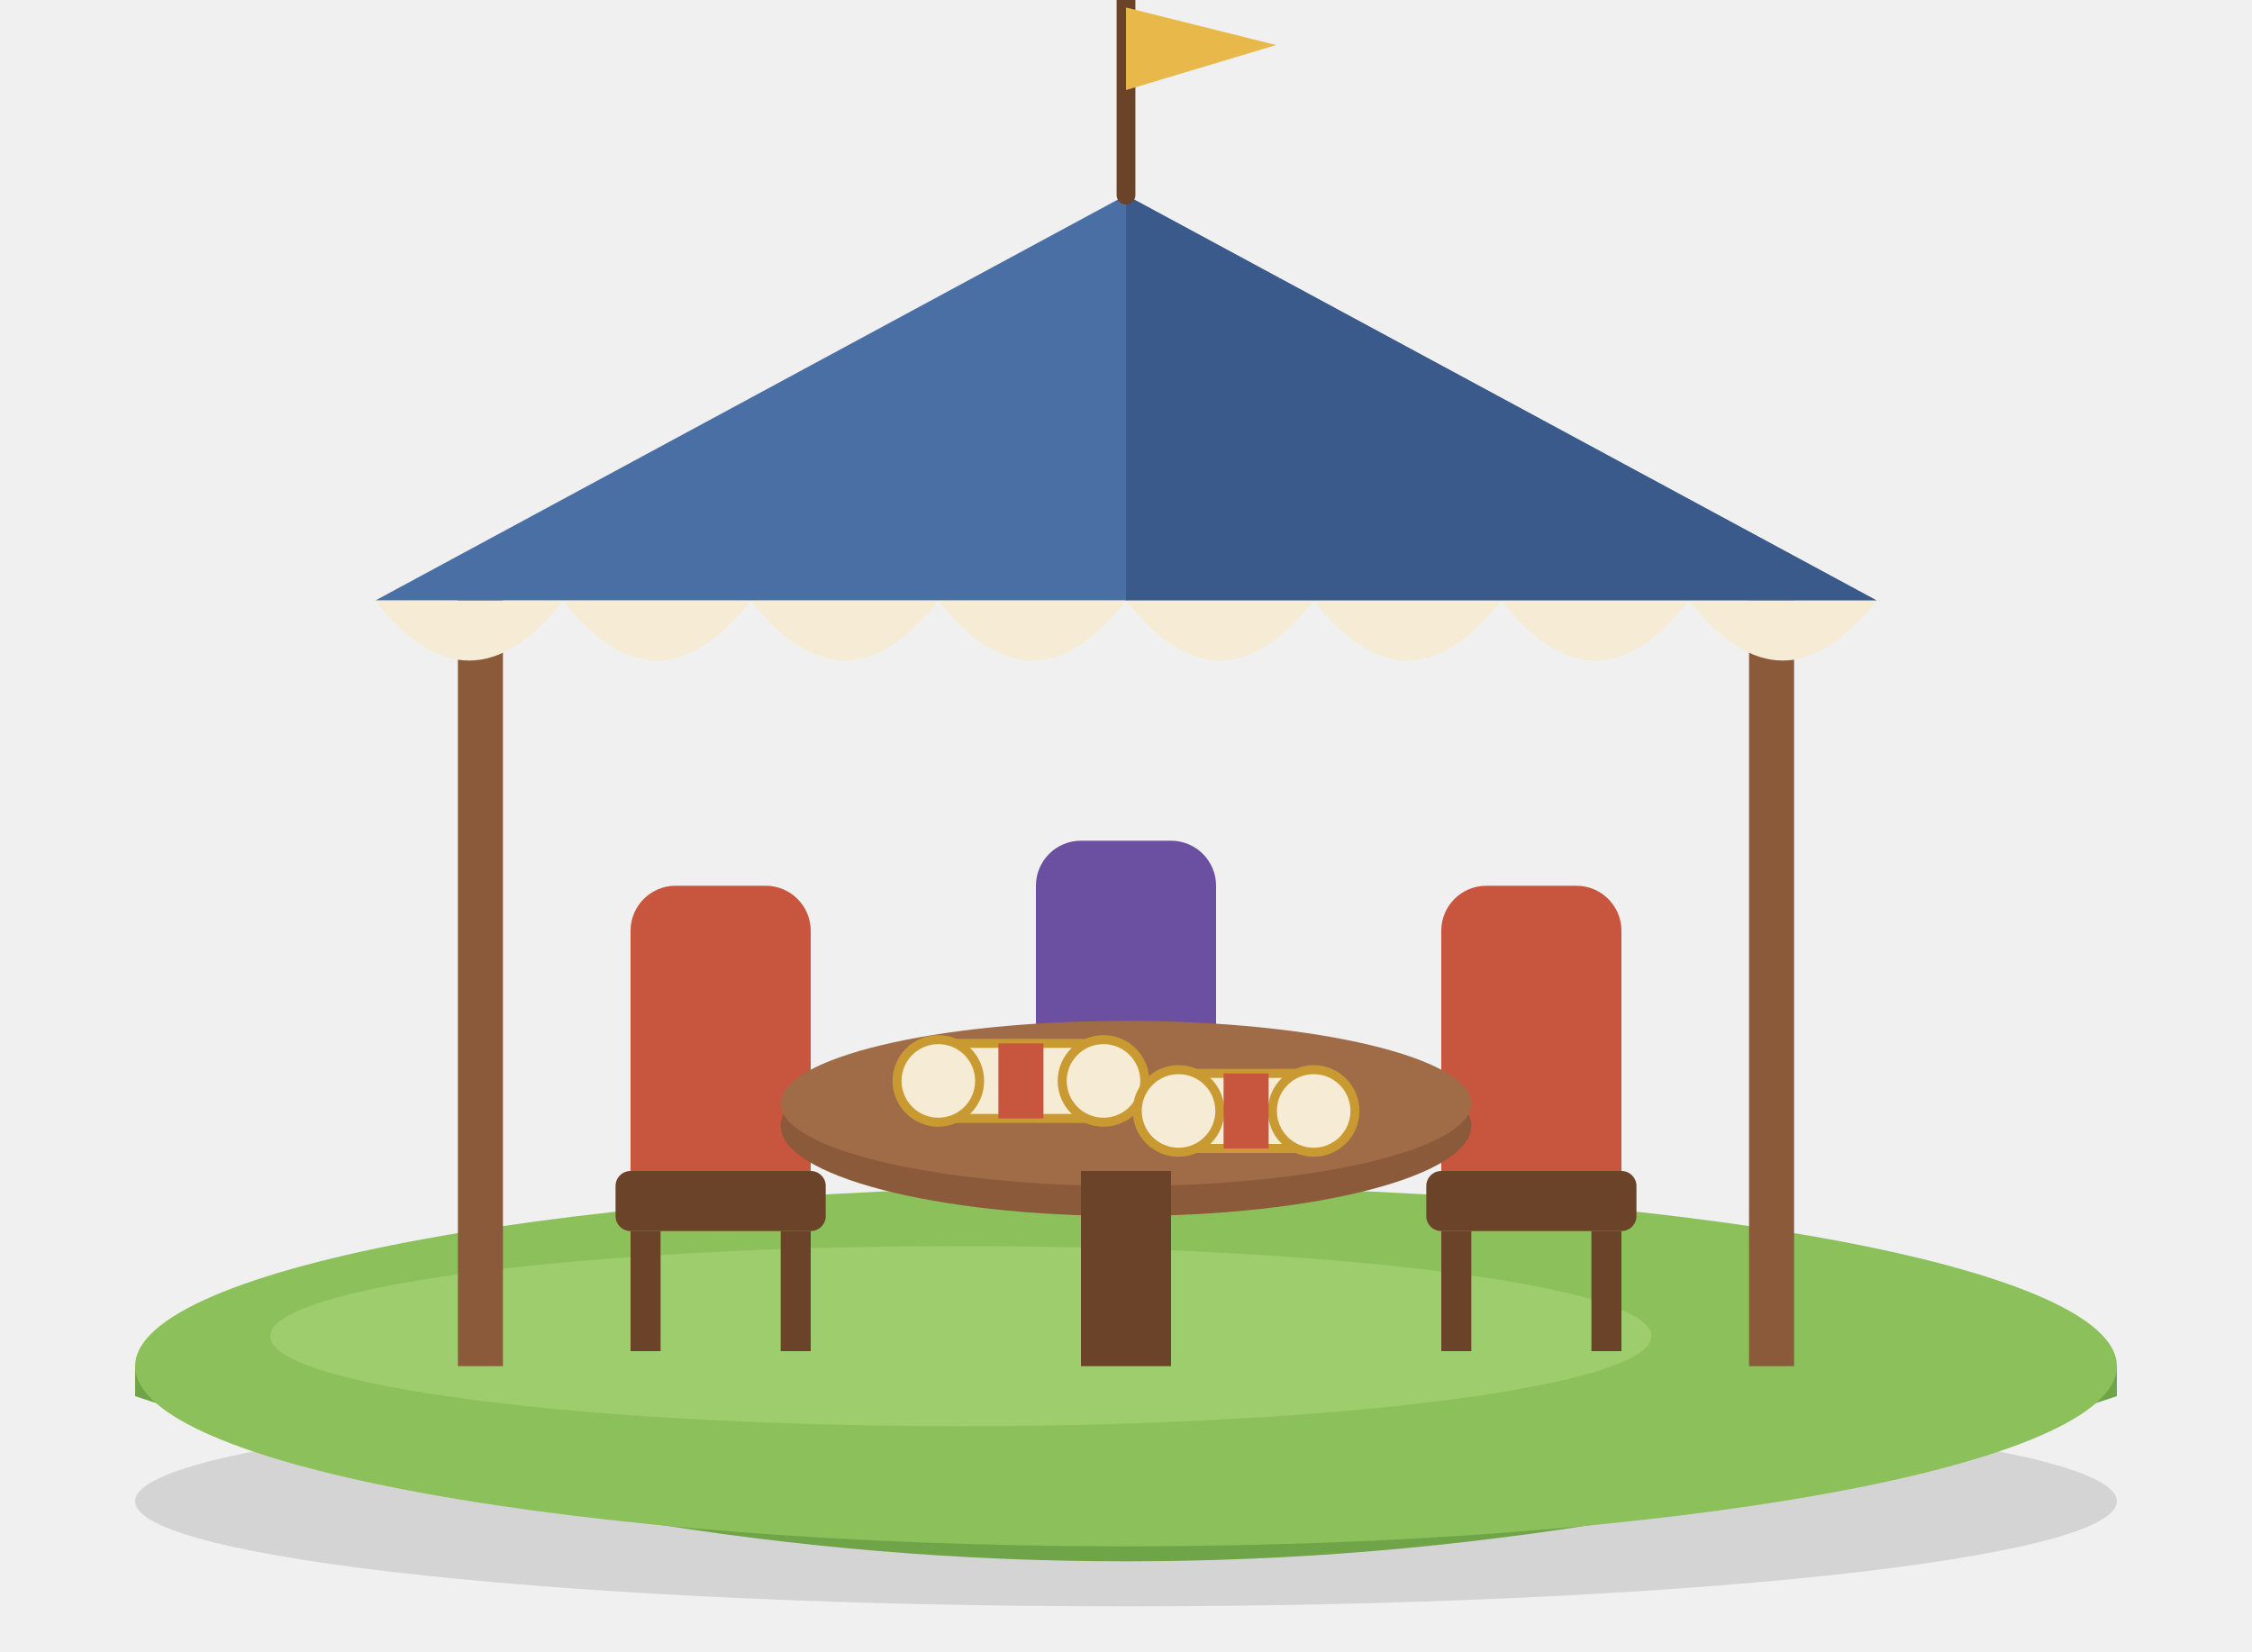
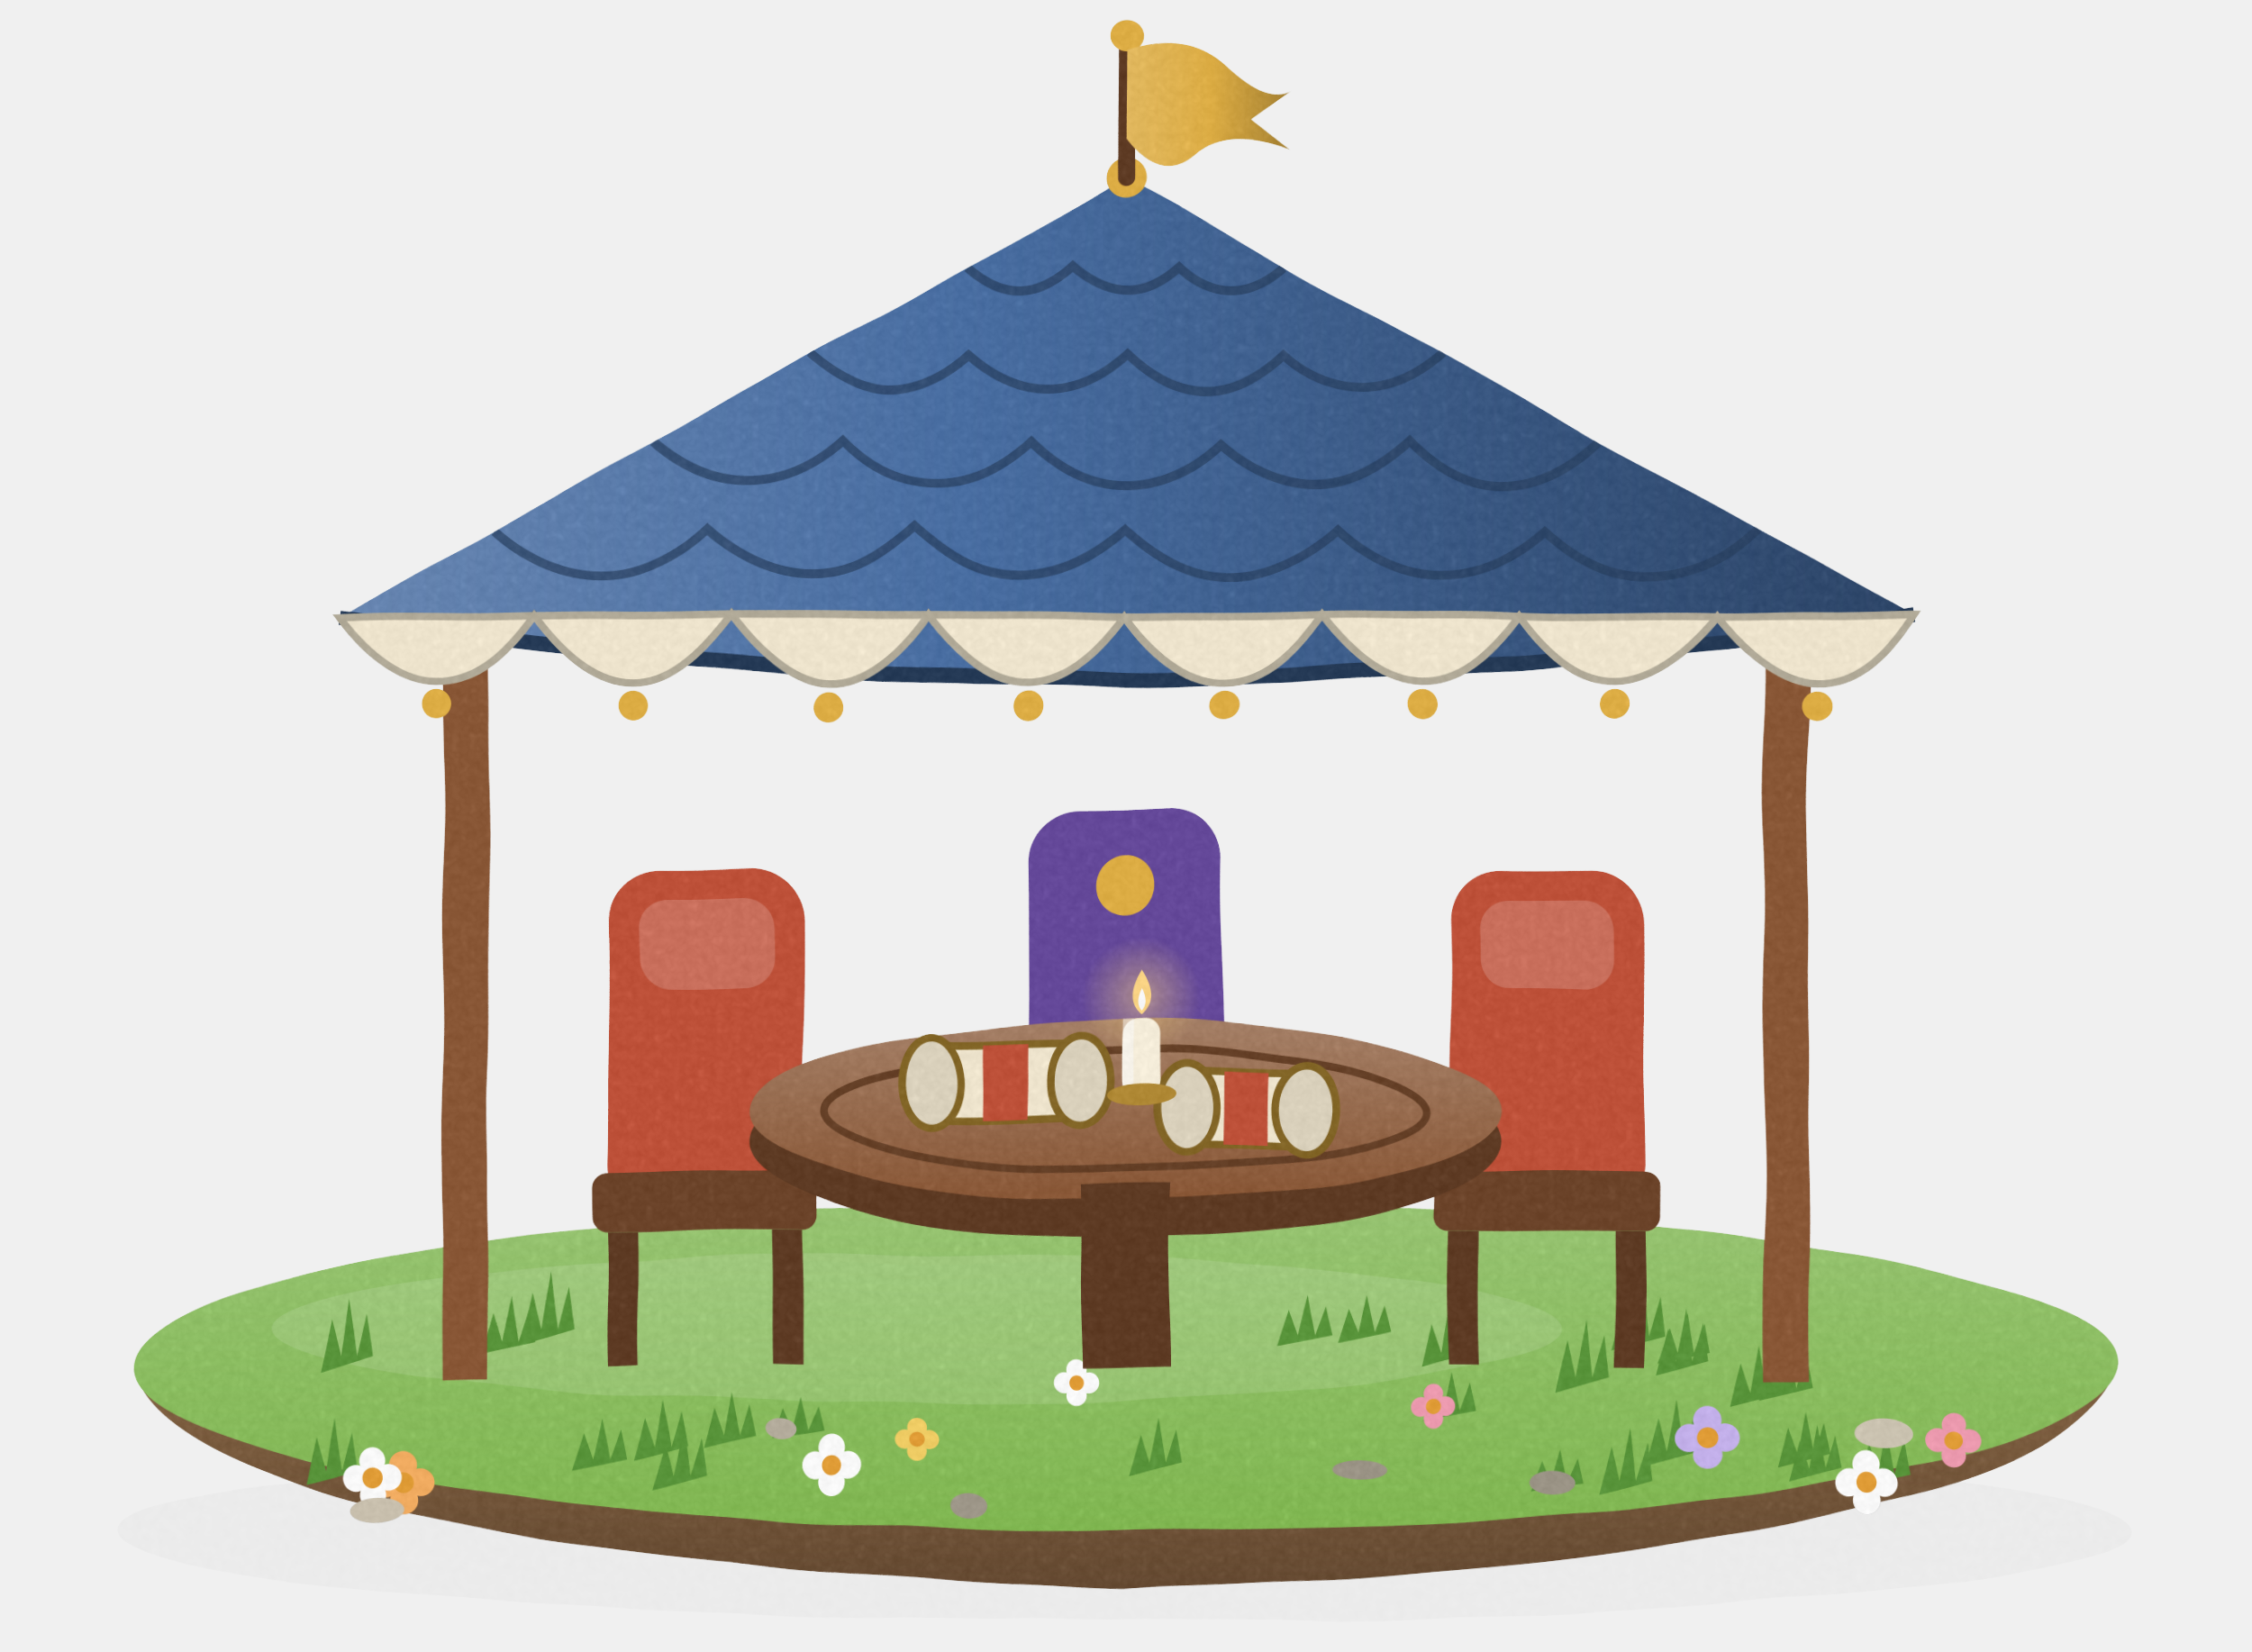
<svg xmlns="http://www.w3.org/2000/svg" viewBox="0 0 300 220" width="300" height="220">
-   <ellipse cx="150" cy="200" rx="132" ry="14" fill="#000" opacity="0.12" />
-   <path d="M18 182 Q150 222 282 182 L282 186 Q150 230 18 186 Z" fill="#6fa548" />
-   <ellipse cx="150" cy="182" rx="132" ry="24" fill="#8cc05a" />
-   <ellipse cx="128" cy="178" rx="92" ry="12" fill="#a8d57a" opacity="0.6" />
-   <rect x="61" y="78" width="6" height="104" fill="#8a5a3b" />
-   <rect x="233" y="78" width="6" height="104" fill="#8a5a3b" />
-   <path d="M50 80 L150 26 L250 80 Z" fill="#4a6fa5" />
-   <path d="M150 26 L250 80 L150 80 Z" fill="#3a5a8c" />
-   <path d="M50 80 Q62.5 96 75 80 Q87.5 96 100 80 Q112.5 96 125 80 Q137.5 96 150 80 Q162.5 96 175 80 Q187.5 96 200 80 Q212.5 96 225 80 Q237.5 96 250 80  Z" fill="#f6ecd6" />
-   <line x1="150" y1="0" x2="150" y2="26" stroke="#6b4329" stroke-width="2.5" stroke-linecap="round" />
-   <path d="M150 1 L170 6 L150 12 Z" fill="#e8b84a" />
-   <rect x="84" y="118" width="24" height="44" rx="6" fill="#c8553d" />
-   <rect x="82" y="156" width="28" height="8" rx="2" fill="#6b4329" />
-   <rect x="84" y="164" width="4" height="16" fill="#6b4329" />
-   <rect x="104" y="164" width="4" height="16" fill="#6b4329" />
-   <rect x="192" y="118" width="24" height="44" rx="6" fill="#c8553d" />
-   <rect x="190" y="156" width="28" height="8" rx="2" fill="#6b4329" />
-   <rect x="192" y="164" width="4" height="16" fill="#6b4329" />
-   <rect x="212" y="164" width="4" height="16" fill="#6b4329" />
-   <rect x="138" y="112" width="24" height="34" rx="6" fill="#6b4fa0" />
-   <ellipse cx="150" cy="150" rx="46" ry="12" fill="#8a5a3b" />
-   <ellipse cx="150" cy="147" rx="46" ry="11" fill="#a06c48" />
-   <rect x="144" y="156" width="12" height="26" fill="#6b4329" />
-   <rect x="125.0" y="139" width="22" height="10" fill="#f6ecd6" stroke="#c99a32" stroke-width="1.2" />
-   <circle cx="125.0" cy="144" r="5.5" fill="#f6ecd6" stroke="#c99a32" stroke-width="1.2" />
-   <circle cx="147.0" cy="144" r="5.5" fill="#f6ecd6" stroke="#c99a32" stroke-width="1.2" />
-   <rect x="133" y="139" width="6" height="10" fill="#c8553d" />
-   <rect x="157.0" y="143" width="18" height="10" fill="#f6ecd6" stroke="#c99a32" stroke-width="1.2" />
-   <circle cx="157.0" cy="148" r="5.5" fill="#f6ecd6" stroke="#c99a32" stroke-width="1.2" />
-   <circle cx="175.0" cy="148" r="5.5" fill="#f6ecd6" stroke="#c99a32" stroke-width="1.2" />
-   <rect x="163" y="143" width="6" height="10" fill="#c8553d" />
+   <defs>
+     <filter id="paint" x="-2%" y="-2%" width="104%" height="104%" color-interpolation-filters="sRGB">
+       <feTurbulence type="fractalNoise" baseFrequency="0.035" numOctaves="2" seed="7" result="warp" />
+       <feDisplacementMap in="SourceGraphic" in2="warp" scale="1.6" xChannelSelector="R" yChannelSelector="G" result="wobbly" />
+       <feTurbulence type="fractalNoise" baseFrequency="0.85" numOctaves="2" seed="3" result="noise" />
+       <feColorMatrix in="noise" type="saturate" values="0" result="grey" />
+       <feComposite in="wobbly" in2="grey" operator="arithmetic" k1="0" k2="1" k3="0.13" k4="-0.065" result="grained" />
+       <feComposite in="grained" in2="wobbly" operator="in" />
+     </filter>
+     <linearGradient id="g1" x1="0" y1="0" x2="0" y2="1">
+       <stop offset="0" stop-color="#9eca79" />
+       <stop offset="1" stop-color="#86bd57" />
+     </linearGradient>
+     <linearGradient id="g2" x1="0" y1="0" x2="0" y2="1">
+       <stop offset="0" stop-color="#6a8f46" />
+       <stop offset="1" stop-color="#4c6e33" />
+     </linearGradient>
+     <linearGradient id="g3" x1="0" y1="0" x2="0" y2="1">
+       <stop offset="0" stop-color="#8a6a4a" />
+       <stop offset="1" stop-color="#6b5038" />
+     </linearGradient>
+     <clipPath id="c4">
+       <path d="M45.0 82 Q150 98.8 255.0 82 L150 24 Z" />
+     </clipPath>
+     <linearGradient id="g5" x1="0" y1="0" x2="1" y2="0">
+       <stop offset="0" stop-color="#6f8db8" />
+       <stop offset="0.4" stop-color="#4f74a8" />
+       <stop offset="1" stop-color="#334b6d" />
+     </linearGradient>
+     <linearGradient id="g6" x1="0" y1="0" x2="1" y2="0">
+       <stop offset="0" stop-color="#e7be65" />
+       <stop offset="0.5" stop-color="#e3b34a" />
+       <stop offset="1" stop-color="#aa8638" />
+     </linearGradient>
+     <linearGradient id="g7" x1="0" y1="0" x2="0" y2="1">
+       <stop offset="0" stop-color="#ab866d" />
+       <stop offset="1" stop-color="#8f5d3c" />
+     </linearGradient>
+     <radialGradient id="r8" cx="0.5" cy="0.5" r="0.5">
+       <stop offset="0" stop-color="#ffd98a" stop-opacity="0.5" />
+       <stop offset="1" stop-color="#ffd98a" stop-opacity="0" />
+     </radialGradient>
+   </defs>
+   <g filter="url(#paint)">
+     <ellipse cx="150" cy="204" rx="134" ry="12" fill="#000" opacity="0.14" />
+     <path d="M18 182 Q24 206 150 212 Q276 206 282 182 Z" fill="url(#g3)" />
+     <path d="M18 182 Q24 196 150 200 Q276 196 282 182 Z" fill="url(#g2)" />
+     <ellipse cx="150" cy="182" rx="132" ry="22" fill="url(#g1)" />
+     <ellipse cx="122" cy="177" rx="86" ry="10" fill="#fff" opacity="0.12" />
+     <path d="M236.6 195.5 l1.5 -5.3 l1.2 3.7 l1.2 -5.8 l1.0 5.8 l1.4 -4.2 l0.8 4.2 Z" fill="#5e9a40" />
+     <path d="M42.4 182.8 l1.5 -7.0 l1.2 4.9 l1.2 -7.7 l1.0 7.7 l1.4 -5.6 l0.8 5.6 Z" fill="#5e9a40" />
+     <path d="M64.3 180.5 l1.5 -5.6 l1.2 3.9 l1.2 -6.2 l1.0 6.2 l1.4 -4.5 l0.8 4.5 Z" fill="#5e9a40" />
+     <path d="M220.8 181.4 l1.5 -4.7 l1.2 3.3 l1.2 -5.2 l1.0 5.2 l1.4 -3.8 l0.8 3.8 Z" fill="#5e9a40" />
+     <path d="M76.2 196.0 l1.5 -5.1 l1.2 3.6 l1.2 -5.6 l1.0 5.6 l1.4 -4.1 l0.8 4.1 Z" fill="#5e9a40" />
+     <path d="M230.6 187.3 l1.5 -5.9 l1.2 4.1 l1.2 -6.5 l1.0 6.5 l1.4 -4.7 l0.8 4.7 Z" fill="#5e9a40" />
+     <path d="M238.1 197.4 l1.5 -5.4 l1.2 3.8 l1.2 -5.9 l1.0 5.9 l1.4 -4.3 l0.8 4.3 Z" fill="#5e9a40" />
+     <path d="M220.6 183.0 l1.5 -6.3 l1.2 4.4 l1.2 -6.9 l1.0 6.9 l1.4 -5.0 l0.8 5.0 Z" fill="#5e9a40" />
+     <path d="M219.5 195.1 l1.5 -6.4 l1.2 4.5 l1.2 -7.0 l1.0 7.0 l1.4 -5.1 l0.8 5.1 Z" fill="#5e9a40" />
+     <path d="M213.4 199.0 l1.5 -6.4 l1.2 4.5 l1.2 -7.0 l1.0 7.0 l1.4 -5.1 l0.8 5.1 Z" fill="#5e9a40" />
+     <path d="M170.3 179.1 l1.5 -4.7 l1.2 3.3 l1.2 -5.2 l1.0 5.2 l1.4 -3.7 l0.8 3.7 Z" fill="#5e9a40" />
+     <path d="M204.1 198.8 l1.5 -4.1 l1.2 2.9 l1.2 -4.5 l1.0 4.5 l1.4 -3.3 l0.8 3.3 Z" fill="#5e9a40" />
+     <path d="M93.4 193.3 l1.5 -5.3 l1.2 3.7 l1.2 -5.8 l1.0 5.8 l1.4 -4.2 l0.8 4.2 Z" fill="#5e9a40" />
+     <path d="M150.4 196.9 l1.5 -5.6 l1.2 3.9 l1.2 -6.2 l1.0 6.2 l1.4 -4.5 l0.8 4.5 Z" fill="#5e9a40" />
+     <path d="M102.7 191.9 l1.5 -4.0 l1.2 2.8 l1.2 -4.4 l1.0 4.4 l1.4 -3.2 l0.8 3.2 Z" fill="#5e9a40" />
+     <path d="M86.8 198.6 l1.5 -6.0 l1.2 4.2 l1.2 -6.6 l1.0 6.6 l1.4 -4.8 l0.8 4.8 Z" fill="#5e9a40" />
+     <path d="M214.6 179.7 l1.5 -6.4 l1.2 4.5 l1.2 -7.0 l1.0 7.0 l1.4 -5.1 l0.8 5.1 Z" fill="#5e9a40" />
+     <path d="M69.5 179.2 l1.5 -7.0 l1.2 4.9 l1.2 -7.7 l1.0 7.7 l1.4 -5.6 l0.8 5.6 Z" fill="#5e9a40" />
+     <path d="M40.5 197.5 l1.5 -6.4 l1.2 4.5 l1.2 -7.0 l1.0 7.0 l1.4 -5.1 l0.8 5.1 Z" fill="#5e9a40" />
+     <path d="M178.1 178.7 l1.5 -4.4 l1.2 3.1 l1.2 -4.9 l1.0 4.9 l1.4 -3.5 l0.8 3.5 Z" fill="#5e9a40" />
+     <path d="M207.3 185.4 l1.5 -7.0 l1.2 4.9 l1.2 -7.6 l1.0 7.6 l1.4 -5.6 l0.8 5.6 Z" fill="#5e9a40" />
+     <path d="M234.4 186.5 l1.5 -5.7 l1.2 4.0 l1.2 -6.3 l1.0 6.3 l1.4 -4.6 l0.8 4.6 Z" fill="#5e9a40" />
+     <path d="M189.3 182.2 l1.5 -5.6 l1.2 3.9 l1.2 -6.2 l1.0 6.2 l1.4 -4.5 l0.8 4.5 Z" fill="#5e9a40" />
+     <path d="M189.4 189.4 l1.5 -4.6 l1.2 3.3 l1.2 -5.1 l1.0 5.1 l1.4 -3.7 l0.8 3.7 Z" fill="#5e9a40" />
+     <path d="M247.6 198.4 l1.5 -5.9 l1.2 4.1 l1.2 -6.4 l1.0 6.4 l1.4 -4.7 l0.8 4.7 Z" fill="#5e9a40" />
+     <path d="M84.2 194.7 l1.5 -5.7 l1.2 4.0 l1.2 -6.3 l1.0 6.3 l1.4 -4.6 l0.8 4.6 Z" fill="#5e9a40" />
+     <g>
+       <circle cx="141.4" cy="183.9" r="1.4" fill="#ffffff" />
+       <circle cx="144.8" cy="183.9" r="1.4" fill="#ffffff" />
+       <circle cx="143.1" cy="182.2" r="1.4" fill="#ffffff" />
+       <circle cx="143.1" cy="185.6" r="1.4" fill="#ffffff" />
+       <circle cx="143.1" cy="183.9" r="1.0" fill="#e6a23c" />
+     </g>
+     <g>
+       <circle cx="51.4" cy="197.4" r="1.9" fill="#f7b267" />
+       <circle cx="56.1" cy="197.4" r="1.9" fill="#f7b267" />
+       <circle cx="53.8" cy="195.0" r="1.9" fill="#f7b267" />
+       <circle cx="53.8" cy="199.8" r="1.9" fill="#f7b267" />
+       <circle cx="53.8" cy="197.4" r="1.4" fill="#e6a23c" />
+     </g>
+     <g>
+       <circle cx="47.3" cy="196.6" r="1.8" fill="#ffffff" />
+       <circle cx="51.8" cy="196.6" r="1.8" fill="#ffffff" />
+       <circle cx="49.6" cy="194.3" r="1.8" fill="#ffffff" />
+       <circle cx="49.6" cy="198.9" r="1.8" fill="#ffffff" />
+       <circle cx="49.6" cy="196.6" r="1.4" fill="#e6a23c" />
+     </g>
+     <g>
+       <circle cx="246.2" cy="197.8" r="1.9" fill="#ffffff" />
+       <circle cx="251.0" cy="197.8" r="1.9" fill="#ffffff" />
+       <circle cx="248.6" cy="195.4" r="1.9" fill="#ffffff" />
+       <circle cx="248.6" cy="200.2" r="1.9" fill="#ffffff" />
+       <circle cx="248.6" cy="197.8" r="1.4" fill="#e6a23c" />
+     </g>
+     <g>
+       <circle cx="189.1" cy="187.5" r="1.3" fill="#f2a0b5" />
+       <circle cx="192.4" cy="187.5" r="1.3" fill="#f2a0b5" />
+       <circle cx="190.8" cy="185.8" r="1.3" fill="#f2a0b5" />
+       <circle cx="190.8" cy="189.1" r="1.3" fill="#f2a0b5" />
+       <circle cx="190.8" cy="187.5" r="1.0" fill="#e6a23c" />
+     </g>
+     <g>
+       <circle cx="120.6" cy="192.0" r="1.3" fill="#f6d36b" />
+       <circle cx="123.8" cy="192.0" r="1.3" fill="#f6d36b" />
+       <circle cx="122.2" cy="190.4" r="1.3" fill="#f6d36b" />
+       <circle cx="122.2" cy="193.6" r="1.3" fill="#f6d36b" />
+       <circle cx="122.2" cy="192.0" r="1.0" fill="#e6a23c" />
+     </g>
+     <g>
+       <circle cx="225.1" cy="191.4" r="1.9" fill="#c9b6f0" />
+       <circle cx="229.8" cy="191.4" r="1.9" fill="#c9b6f0" />
+       <circle cx="227.5" cy="189.0" r="1.9" fill="#c9b6f0" />
+       <circle cx="227.5" cy="193.7" r="1.9" fill="#c9b6f0" />
+       <circle cx="227.5" cy="191.4" r="1.4" fill="#e6a23c" />
+     </g>
+     <g>
+       <circle cx="258.3" cy="191.8" r="1.6" fill="#f2a0b5" />
+       <circle cx="262.4" cy="191.8" r="1.6" fill="#f2a0b5" />
+       <circle cx="260.4" cy="189.7" r="1.6" fill="#f2a0b5" />
+       <circle cx="260.4" cy="193.8" r="1.6" fill="#f2a0b5" />
+       <circle cx="260.4" cy="191.8" r="1.2" fill="#e6a23c" />
+     </g>
+     <g>
+       <circle cx="108.6" cy="195.2" r="1.8" fill="#ffffff" />
+       <circle cx="113.0" cy="195.2" r="1.8" fill="#ffffff" />
+       <circle cx="110.8" cy="192.9" r="1.8" fill="#ffffff" />
+       <circle cx="110.8" cy="197.4" r="1.8" fill="#ffffff" />
+       <circle cx="110.8" cy="195.2" r="1.3" fill="#e6a23c" />
+     </g>
+     <ellipse cx="180.9" cy="195.7" rx="3.6" ry="1.3" fill="#a19a8c" />
+     <ellipse cx="251.1" cy="191.2" rx="4.0" ry="2.0" fill="#d1c9b7" />
+     <ellipse cx="103.9" cy="190.6" rx="2.1" ry="1.4" fill="#bab2a2" />
+     <ellipse cx="207.0" cy="197.6" rx="3.1" ry="1.6" fill="#a19a8c" />
+     <ellipse cx="129.1" cy="200.6" rx="2.4" ry="1.7" fill="#a49d8f" />
+     <ellipse cx="50.1" cy="201.0" rx="3.7" ry="1.7" fill="#cfc6b4" />
+     <rect x="59" y="78" width="6" height="106" fill="#8f5d3c" />
+     <circle cx="62" cy="78" r="4" fill="#e3b34a" />
+     <rect x="235" y="78" width="6" height="106" fill="#8f5d3c" />
+     <circle cx="238" cy="78" r="4" fill="#e3b34a" />
+     <path d="M45.0 82 Q150 98.8 255.0 82 L150 24 Z" fill="url(#g5)" />
+     <g clip-path="url(#c4)">
+       <path d="M129.0 35.6 Q136.0 41.9 143.0 35.6 Q150.0 41.9 157.0 35.6 Q164.0 41.9 171.0 35.6 " fill="none" stroke="#2f4665" stroke-width="1.2" opacity="0.7" />
+       <path d="M108.0 47.2 Q118.5 56.7 129.0 47.2 Q139.5 56.7 150.0 47.2 Q160.5 56.7 171.0 47.2 Q181.5 56.7 192.0 47.2 " fill="none" stroke="#2f4665" stroke-width="1.2" opacity="0.7" />
+       <path d="M87.0 58.8 Q99.6 70.1 112.2 58.8 Q124.8 70.1 137.4 58.8 Q150.0 70.1 162.6 58.8 Q175.2 70.1 187.8 58.8 Q200.4 70.1 213.0 58.8 " fill="none" stroke="#2f4665" stroke-width="1.2" opacity="0.7" />
+       <path d="M66.0 70.4 Q80.0 83.0 94.0 70.4 Q108.0 83.0 122.0 70.4 Q136.0 83.0 150.0 70.4 Q164.0 83.0 178.0 70.4 Q192.0 83.0 206.0 70.4 Q220.0 83.0 234.0 70.4 " fill="none" stroke="#2f4665" stroke-width="1.2" opacity="0.7" />
+       <path d="M45.0 82.0 Q58.1 93.8 71.2 82.0 Q84.4 93.8 97.5 82.0 Q110.6 93.8 123.8 82.0 Q136.9 93.8 150.0 82.0 Q163.1 93.8 176.2 82.0 Q189.4 93.8 202.5 82.0 Q215.6 93.8 228.8 82.0 Q241.9 93.8 255.0 82.0 " fill="none" stroke="#2f4665" stroke-width="1.2" opacity="0.7" />
+     </g>
+     <path d="M45.0 82 Q150 98.8 255.0 82" fill="none" stroke="#2b405c" stroke-width="2" />
+     <circle cx="150" cy="24" r="2.6" fill="#e3b34a" />
+     <path d="M45 82 Q58.1 100 71.2 82 Q84.3 100 97.5 82 Q110.6 100 123.8 82 Q136.8 100 150.0 82 Q163.1 100 176.2 82 Q189.3 100 202.5 82 Q215.6 100 228.8 82 Q241.8 100 255.0 82  Z" fill="#f4ead3" stroke="#b7b09e" stroke-width="1" />
+     <circle cx="58.1" cy="94" r="2" fill="#e3b34a" />
+     <circle cx="84.4" cy="94" r="2" fill="#e3b34a" />
+     <circle cx="110.6" cy="94" r="2" fill="#e3b34a" />
+     <circle cx="136.9" cy="94" r="2" fill="#e3b34a" />
+     <circle cx="163.1" cy="94" r="2" fill="#e3b34a" />
+     <circle cx="189.4" cy="94" r="2" fill="#e3b34a" />
+     <circle cx="215.6" cy="94" r="2" fill="#e3b34a" />
+     <circle cx="241.9" cy="94" r="2" fill="#e3b34a" />
+     <line x1="150" y1="6" x2="150" y2="24" stroke="#64412a" stroke-width="2.2" stroke-linecap="round" />
+     <circle cx="150" cy="5" r="2.2" fill="#e3b34a" />
+     <path d="M150 7 q7.7 -3 13.2 2 t8.8 3 l-5.5 4 l5.5 4 q-8.8 -3 -13.2 1 t-8.8 -2 Z" fill="url(#g6)" />
+     <rect x="81" y="116" width="26" height="46" rx="7" fill="#c4573f" />
+     <rect x="85" y="120" width="18" height="12" rx="4" fill="#fff" opacity="0.18" />
+     <rect x="79" y="156" width="30" height="8" rx="2" fill="#724a30" />
+     <rect x="81" y="164" width="4" height="18" fill="#64412a" />
+     <rect x="103" y="164" width="4" height="18" fill="#64412a" />
+     <rect x="193" y="116" width="26" height="46" rx="7" fill="#c4573f" />
+     <rect x="197" y="120" width="18" height="12" rx="4" fill="#fff" opacity="0.18" />
+     <rect x="191" y="156" width="30" height="8" rx="2" fill="#724a30" />
+     <rect x="193" y="164" width="4" height="18" fill="#64412a" />
+     <rect x="215" y="164" width="4" height="18" fill="#64412a" />
+     <rect x="137" y="108" width="26" height="40" rx="7" fill="#6b4fa0" />
+     <circle cx="150" cy="118" r="4" fill="#e3b34a" />
+     <ellipse cx="150" cy="152" rx="50" ry="13" fill="#64412a" />
+     <ellipse cx="150" cy="148" rx="50" ry="12" fill="url(#g7)" />
+     <ellipse cx="150" cy="148" rx="40" ry="8" fill="none" stroke="#6b462d" stroke-width="1" />
+     <rect x="144" y="158" width="12" height="24" fill="#64412a" />
+     <rect x="124.0" y="139" width="20" height="10" fill="#f4ead3" stroke="#886b2c" stroke-width="1" />
+     <ellipse cx="124.0" cy="144" rx="4" ry="6" fill="#e0d7c2" stroke="#886b2c" stroke-width="1" />
+     <ellipse cx="144.0" cy="144" rx="4" ry="6" fill="#e0d7c2" stroke="#886b2c" stroke-width="1" />
+     <rect x="131" y="139" width="6" height="10" fill="#c4573f" />
+     <rect x="158.0" y="143" width="16" height="10" fill="#f4ead3" stroke="#886b2c" stroke-width="1" />
+     <ellipse cx="158.0" cy="148" rx="4" ry="6" fill="#e0d7c2" stroke="#886b2c" stroke-width="1" />
+     <ellipse cx="174.0" cy="148" rx="4" ry="6" fill="#e0d7c2" stroke="#886b2c" stroke-width="1" />
+     <rect x="163" y="143" width="6" height="10" fill="#c4573f" />
+     <circle cx="152" cy="133.0" r="8.0" fill="url(#r8)" />
+     <rect x="149.5" y="136" width="5.0" height="10" rx="2" fill="#fbf3e0" />
+     <rect x="149.5" y="136" width="1.5" height="10" fill="#fff" opacity="0.5" />
+     <path d="M152 129.5 Q154.5 133.5 152 135.5 Q149.5 133.5 152 129.5 Z" fill="#ffd98a" />
+     <path d="M152 132.0 Q153.0 134.0 152 135.0 Q151.0 134.0 152 132.0 Z" fill="#fff" />
+     <ellipse cx="152" cy="146" rx="4.5" ry="1.5" fill="#b68f3b" />
+   </g>
</svg>
